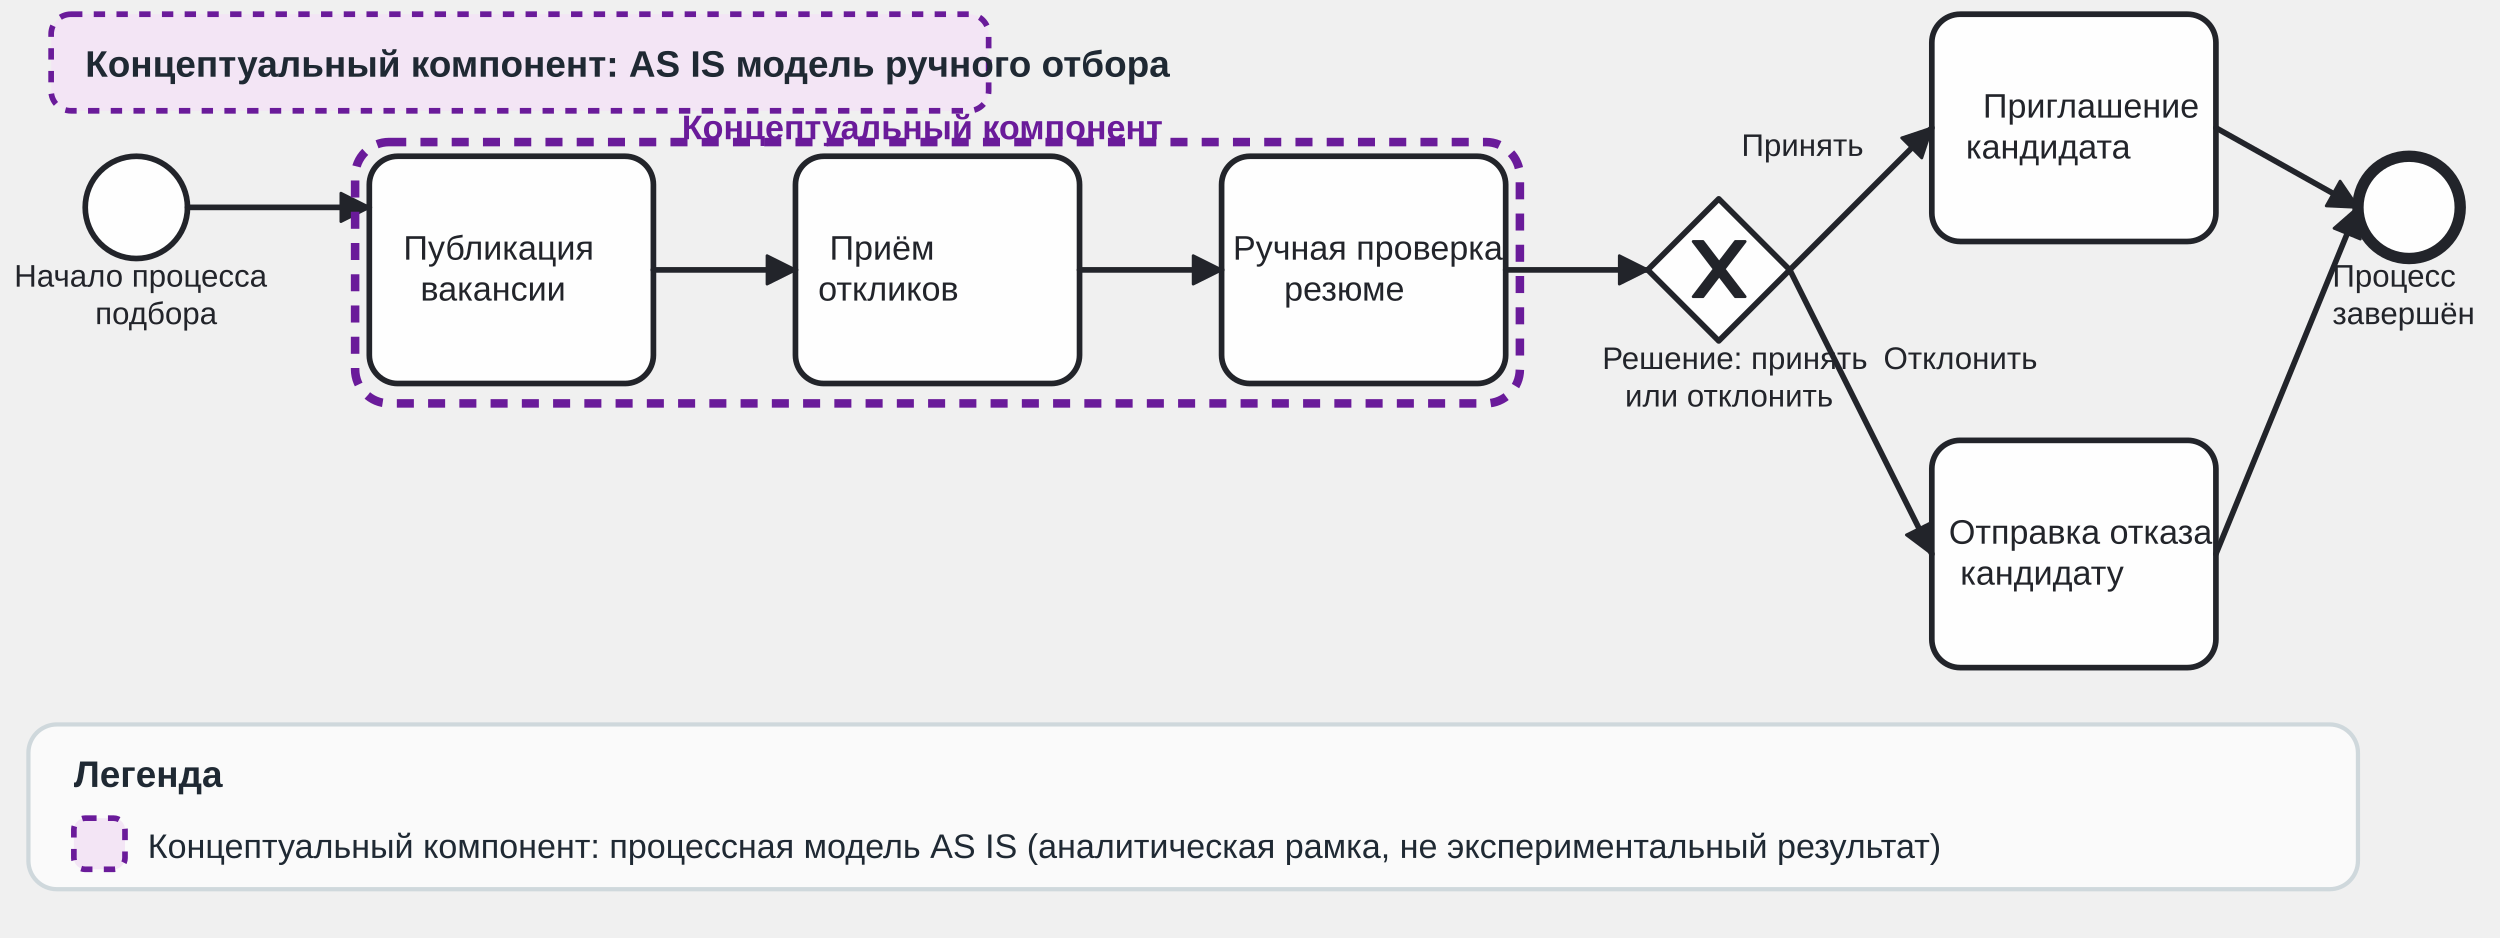
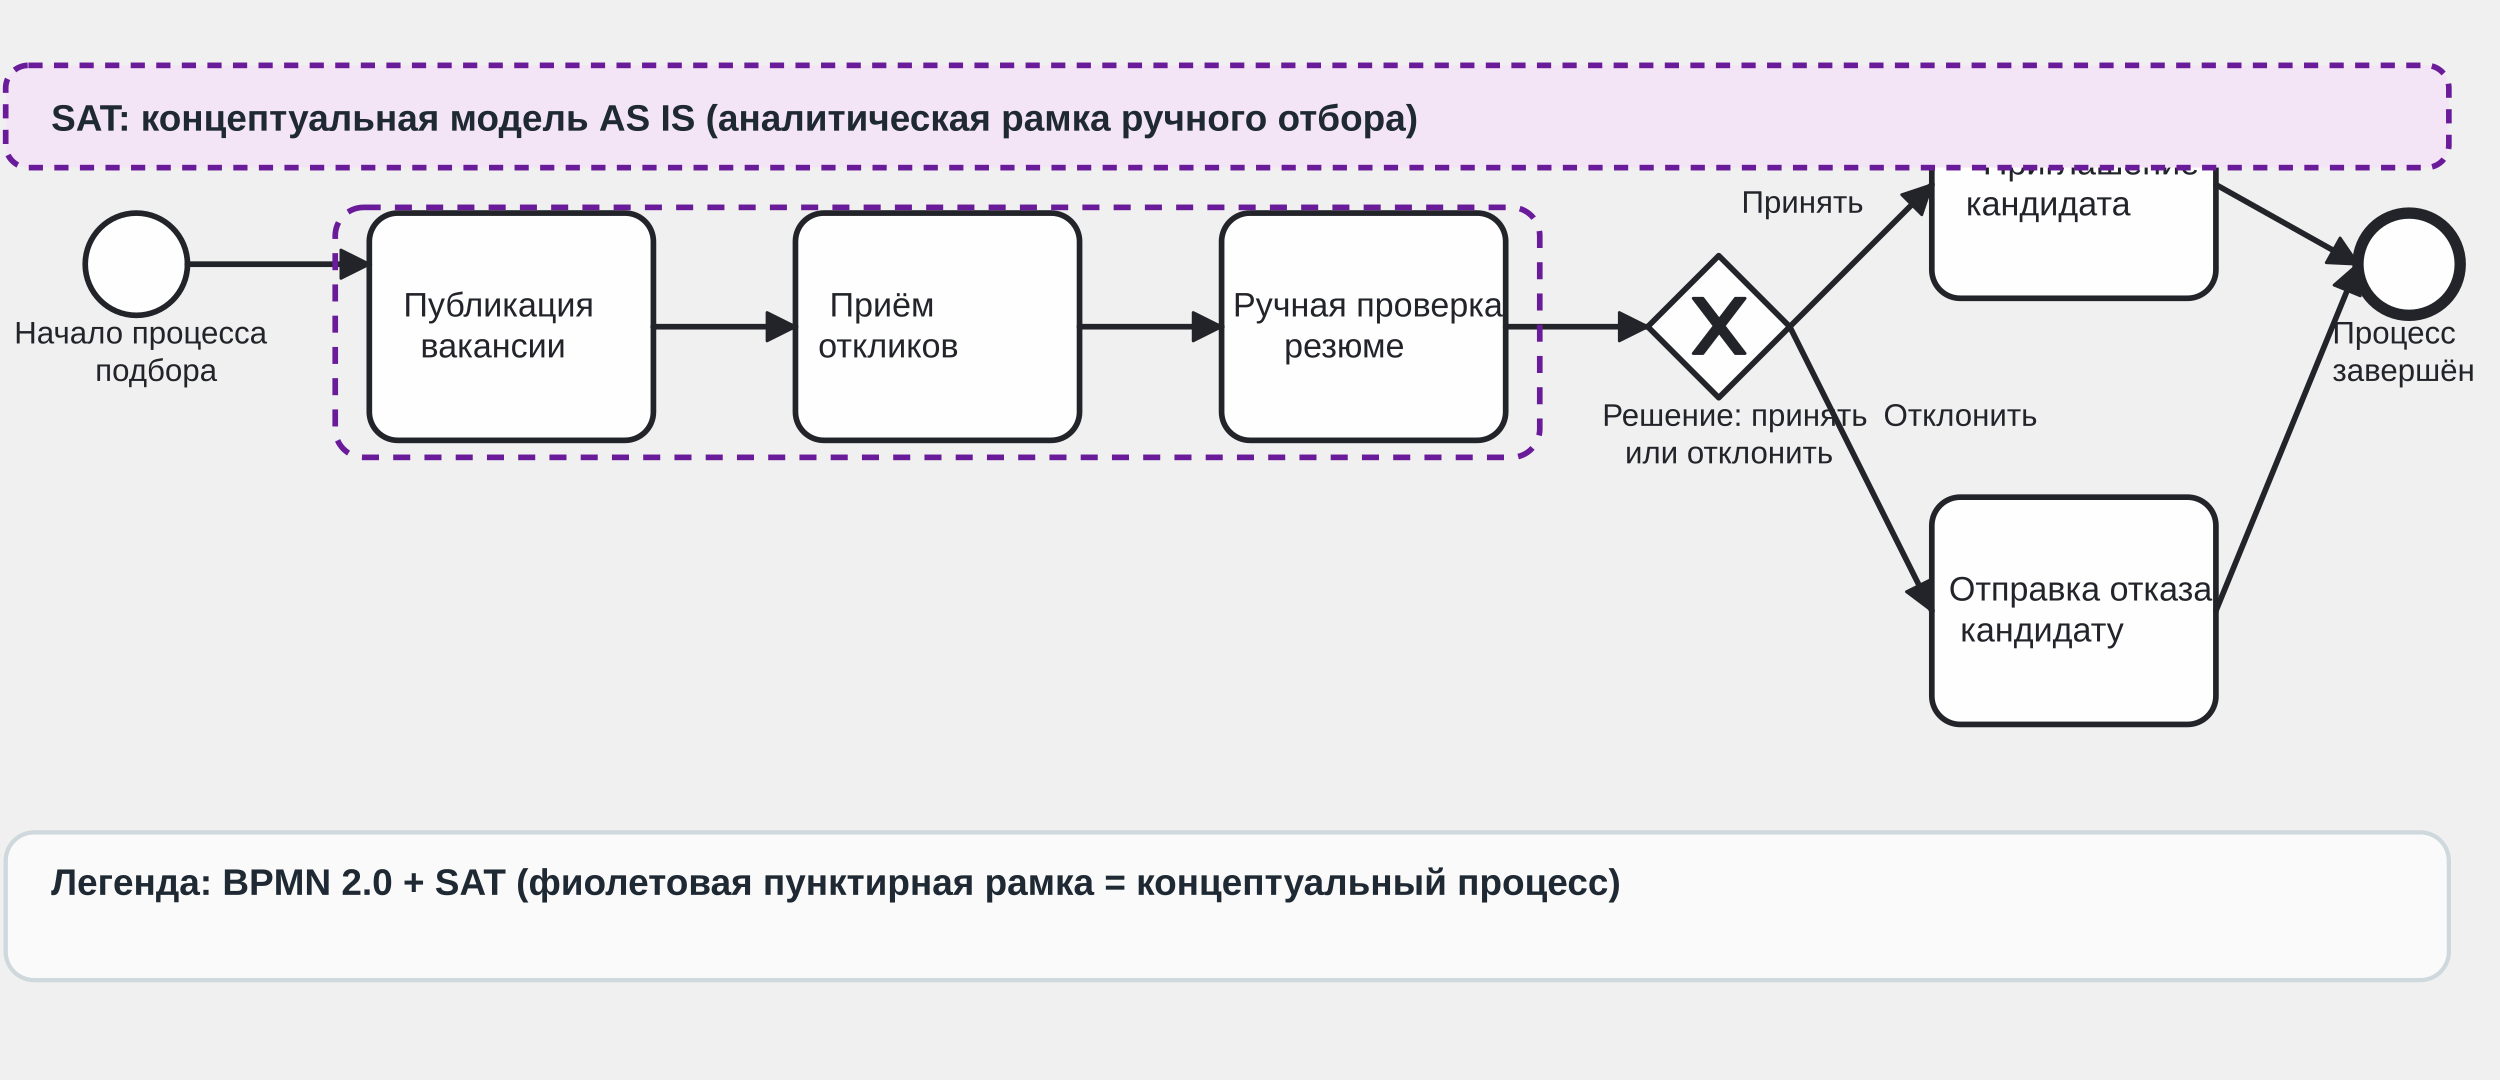
- <svg xmlns="http://www.w3.org/2000/svg" width="880" height="330" viewBox="70 45 880 330" version="1.1">
+ <svg xmlns="http://www.w3.org/2000/svg" width="880" height="380" viewBox="70 40 880 350" version="1.1">
  <defs>
    <pattern id="djs-grid-pattern-513434" width="10" height="10" patternUnits="userSpaceOnUse">
      <circle cx="0.5" cy="0.5" r="0.5" style="fill: rgb(204, 204, 204);" />
    </pattern>
  </defs>
  <g class="djs-group">
    <g class="djs-element djs-shape" data-element-id="StartEvent_1" style="display: block;" transform="matrix(1 0 0 1 100 100)">
      <g class="djs-visual">
        <circle cx="18" cy="18" r="18" style="stroke-linecap: round; stroke-linejoin: round; stroke: rgb(34, 36, 42); stroke-width: 2px; fill: white; fill-opacity: 0.95;" />
      </g>
      <rect class="djs-hit djs-hit-all" x="0" y="0" width="36" height="36" style="fill: none; stroke-opacity: 0; stroke: white; stroke-width: 15px;" />
      <circle cx="18" cy="18" r="23" class="djs-outline" style="fill: none;" />
    </g>
  </g>
  <g class="djs-group">
    <g class="djs-element djs-shape" data-element-id="StartEvent_1_label" style="display: block;" transform="matrix(1 0 0 1 75 136)">
      <g class="djs-visual">
        <text lineHeight="1.2" class="djs-label" style="font-family: Arial, sans-serif; font-size: 11px; font-weight: normal; fill: rgb(34, 36, 42);">
          <tspan x="0" y="9.9">Начало процесса</tspan>
          <tspan x="28.5" y="23.1">подбора</tspan>
        </text>
      </g>
      <rect class="djs-hit djs-hit-all" x="0" y="0" width="87" height="27" style="fill: none; stroke-opacity: 0; stroke: white; stroke-width: 15px;" />
      <rect x="-5" y="-5" rx="4" width="97" height="37" class="djs-outline" style="fill: none;" />
    </g>
  </g>
  <g class="djs-group">
    <g class="djs-element djs-shape" data-element-id="Task_1" style="display: block;" transform="matrix(1 0 0 1 200 100)">
      <g class="djs-visual">
        <rect x="0" y="0" width="100" height="80" rx="10" ry="10" style="stroke-linecap: round; stroke-linejoin: round; stroke: rgb(34, 36, 42); stroke-width: 2px; fill: white; fill-opacity: 0.95;" />
        <text lineHeight="1.2" class="djs-label" style="font-family: Arial, sans-serif; font-size: 12px; font-weight: normal; fill: rgb(34, 36, 42);">
          <tspan x="12" y="36.4">Публикация</tspan>
          <tspan x="18" y="50.8">вакансии</tspan>
        </text>
      </g>
      <rect class="djs-hit djs-hit-all" x="0" y="0" width="100" height="80" style="fill: none; stroke-opacity: 0; stroke: white; stroke-width: 15px;" />
      <rect x="-5" y="-5" rx="14" width="110" height="90" class="djs-outline" style="fill: none;" />
    </g>
  </g>
  <g class="djs-group">
    <g class="djs-element djs-shape" data-element-id="Task_2" style="display: block;" transform="matrix(1 0 0 1 350 100)">
      <g class="djs-visual">
        <rect x="0" y="0" width="100" height="80" rx="10" ry="10" style="stroke-linecap: round; stroke-linejoin: round; stroke: rgb(34, 36, 42); stroke-width: 2px; fill: white; fill-opacity: 0.95;" />
        <text lineHeight="1.2" class="djs-label" style="font-family: Arial, sans-serif; font-size: 12px; font-weight: normal; fill: rgb(34, 36, 42);">
          <tspan x="12" y="36.4">Приём</tspan>
          <tspan x="8" y="50.8">откликов</tspan>
        </text>
      </g>
      <rect class="djs-hit djs-hit-all" x="0" y="0" width="100" height="80" style="fill: none; stroke-opacity: 0; stroke: white; stroke-width: 15px;" />
      <rect x="-5" y="-5" rx="14" width="110" height="90" class="djs-outline" style="fill: none;" />
    </g>
  </g>
  <g class="djs-group">
    <g class="djs-element djs-shape" data-element-id="Task_3" style="display: block;" transform="matrix(1 0 0 1 500 100)">
      <g class="djs-visual">
        <rect x="0" y="0" width="100" height="80" rx="10" ry="10" style="stroke-linecap: round; stroke-linejoin: round; stroke: rgb(34, 36, 42); stroke-width: 2px; fill: white; fill-opacity: 0.95;" />
        <text lineHeight="1.2" class="djs-label" style="font-family: Arial, sans-serif; font-size: 12px; font-weight: normal; fill: rgb(34, 36, 42);">
          <tspan x="4" y="36.4">Ручная проверка</tspan>
          <tspan x="22" y="50.8">резюме</tspan>
        </text>
      </g>
      <rect class="djs-hit djs-hit-all" x="0" y="0" width="100" height="80" style="fill: none; stroke-opacity: 0; stroke: white; stroke-width: 15px;" />
      <rect x="-5" y="-5" rx="14" width="110" height="90" class="djs-outline" style="fill: none;" />
    </g>
  </g>
  <g class="djs-group">
    <g class="djs-element djs-shape" data-element-id="Gateway_1" style="display: block;" transform="matrix(1 0 0 1 650 115)">
      <g class="djs-visual">
        <polygon points="25,0 50,25 25,50 0,25" style="stroke-linecap: round; stroke-linejoin: round; stroke: rgb(34, 36, 42); stroke-width: 2px; fill: white; fill-opacity: 0.95;" />
        <path d="m 16,15 7.429,9.714 -7.429,9.714 3.429,0 5.714,-7.464 5.714,7.464 3.429,0 -7.429,-9.714 7.429,-9.714 -3.429,0 -5.714,7.464 -5.714,-7.464 -3.429,0 z" style="fill: rgb(34, 36, 42); stroke-linecap: round; stroke-linejoin: round; stroke: rgb(34, 36, 42); stroke-width: 1px;" />
      </g>
      <rect class="djs-hit djs-hit-all" x="0" y="0" width="50" height="50" style="fill: none; stroke-opacity: 0; stroke: white; stroke-width: 15px;" />
      <rect x="2" y="2" rx="4" width="46" height="46" class="djs-outline" style="transform-box: fill-box; transform: rotate(45deg); transform-origin: center center; fill: none;" />
    </g>
  </g>
  <g class="djs-group">
    <g class="djs-element djs-shape" data-element-id="Gateway_1_label" style="display: block;" transform="matrix(1 0 0 1 634 165)">
      <g class="djs-visual">
        <text lineHeight="1.2" class="djs-label" style="font-family: Arial, sans-serif; font-size: 11px; font-weight: normal; fill: rgb(34, 36, 42);">
          <tspan x="0" y="9.9">Решение: принять</tspan>
          <tspan x="8" y="23.1">или отклонить</tspan>
        </text>
      </g>
      <rect class="djs-hit djs-hit-all" x="0" y="0" width="83" height="27" style="fill: none; stroke-opacity: 0; stroke: white; stroke-width: 15px;" />
      <rect x="-5" y="-5" rx="4" width="93" height="37" class="djs-outline" style="fill: none;" />
    </g>
  </g>
  <g class="djs-group">
    <g class="djs-element djs-shape" data-element-id="Task_4" style="display: block;" transform="matrix(1 0 0 1 750 50)">
      <g class="djs-visual">
        <rect x="0" y="0" width="100" height="80" rx="10" ry="10" style="stroke-linecap: round; stroke-linejoin: round; stroke: rgb(34, 36, 42); stroke-width: 2px; fill: white; fill-opacity: 0.95;" />
        <text lineHeight="1.2" class="djs-label" style="font-family: Arial, sans-serif; font-size: 12px; font-weight: normal; fill: rgb(34, 36, 42);">
          <tspan x="18" y="36.4">Приглашение</tspan>
          <tspan x="12" y="50.8">кандидата</tspan>
        </text>
      </g>
      <rect class="djs-hit djs-hit-all" x="0" y="0" width="100" height="80" style="fill: none; stroke-opacity: 0; stroke: white; stroke-width: 15px;" />
      <rect x="-5" y="-5" rx="14" width="110" height="90" class="djs-outline" style="fill: none;" />
    </g>
  </g>
  <g class="djs-group">
    <g class="djs-element djs-shape" data-element-id="Task_5" style="display: block;" transform="matrix(1 0 0 1 750 200)">
      <g class="djs-visual">
        <rect x="0" y="0" width="100" height="80" rx="10" ry="10" style="stroke-linecap: round; stroke-linejoin: round; stroke: rgb(34, 36, 42); stroke-width: 2px; fill: white; fill-opacity: 0.95;" />
        <text lineHeight="1.2" class="djs-label" style="font-family: Arial, sans-serif; font-size: 12px; font-weight: normal; fill: rgb(34, 36, 42);">
          <tspan x="6" y="36.4">Отправка отказа</tspan>
          <tspan x="10" y="50.8">кандидату</tspan>
        </text>
      </g>
      <rect class="djs-hit djs-hit-all" x="0" y="0" width="100" height="80" style="fill: none; stroke-opacity: 0; stroke: white; stroke-width: 15px;" />
      <rect x="-5" y="-5" rx="14" width="110" height="90" class="djs-outline" style="fill: none;" />
    </g>
  </g>
  <g class="djs-group">
    <g class="djs-element djs-shape" data-element-id="EndEvent_1" style="display: block;" transform="matrix(1 0 0 1 900 100)">
      <g class="djs-visual">
        <circle cx="18" cy="18" r="18" style="stroke-linecap: round; stroke-linejoin: round; stroke: rgb(34, 36, 42); stroke-width: 4px; fill: white; fill-opacity: 0.95;" />
      </g>
      <rect class="djs-hit djs-hit-all" x="0" y="0" width="36" height="36" style="fill: none; stroke-opacity: 0; stroke: white; stroke-width: 15px;" />
      <circle cx="18" cy="18" r="24" class="djs-outline" style="fill: none;" />
    </g>
  </g>
  <g class="djs-group">
    <g class="djs-element djs-shape" data-element-id="EndEvent_1_label" style="display: block;" transform="matrix(1 0 0 1 891 136)">
      <g class="djs-visual">
        <text lineHeight="1.2" class="djs-label" style="font-family: Arial, sans-serif; font-size: 11px; font-weight: normal; fill: rgb(34, 36, 42);">
          <tspan x="0" y="9.9">Процесс</tspan>
          <tspan x="0" y="23.1">завершён</tspan>
        </text>
      </g>
      <rect class="djs-hit djs-hit-all" x="0" y="0" width="54" height="27" style="fill: none; stroke-opacity: 0; stroke: white; stroke-width: 15px;" />
      <rect x="-5" y="-5" rx="4" width="64" height="37" class="djs-outline" style="fill: none;" />
    </g>
  </g>
  <g class="djs-group">
    <g class="djs-element djs-connection" data-element-id="flow1" style="display: block;">
      <g class="djs-visual">
        <defs>
          <marker id="marker-93fi99wlrrlpr3lzdma5ale4z" viewBox="0 0 20 20" refX="11" refY="10" markerWidth="10" markerHeight="10" orient="auto">
            <path d="M 1 5 L 11 10 L 1 15 Z" style="stroke-linecap: round; stroke-linejoin: round; stroke: rgb(34, 36, 42); stroke-width: 1px; fill: rgb(34, 36, 42);" />
          </marker>
        </defs>
        <path data-corner-radius="5" style="fill: none; stroke-linecap: round; stroke-linejoin: round; stroke: rgb(34, 36, 42); stroke-width: 2px; marker-end: url('#marker-93fi99wlrrlpr3lzdma5ale4z');" d="M136,118L200,118" />
      </g>
      <path d="M136,118L200,118" class="djs-hit djs-hit-stroke" style="fill: none; stroke-opacity: 0; stroke: white; stroke-width: 15px;" />
      <rect x="131" y="113" rx="4" width="74" height="10" class="djs-outline" style="fill: none;" />
    </g>
  </g>
  <g class="djs-group">
    <g class="djs-element djs-connection" data-element-id="flow2" style="display: block;">
      <g class="djs-visual">
        <defs>
          <marker id="marker-12ljvd9ykc4oz8gtb871suoqa" viewBox="0 0 20 20" refX="11" refY="10" markerWidth="10" markerHeight="10" orient="auto">
            <path d="M 1 5 L 11 10 L 1 15 Z" style="stroke-linecap: round; stroke-linejoin: round; stroke: rgb(34, 36, 42); stroke-width: 1px; fill: rgb(34, 36, 42);" />
          </marker>
        </defs>
        <path data-corner-radius="5" style="fill: none; stroke-linecap: round; stroke-linejoin: round; stroke: rgb(34, 36, 42); stroke-width: 2px; marker-end: url('#marker-12ljvd9ykc4oz8gtb871suoqa');" d="M300,140L350,140" />
      </g>
      <path d="M300,140L350,140" class="djs-hit djs-hit-stroke" style="fill: none; stroke-opacity: 0; stroke: white; stroke-width: 15px;" />
      <rect x="295" y="135" rx="4" width="60" height="10" class="djs-outline" style="fill: none;" />
    </g>
  </g>
  <g class="djs-group">
    <g class="djs-element djs-connection" data-element-id="flow3" style="display: block;">
      <g class="djs-visual">
        <defs>
          <marker id="marker-9xs6rjbr59nakxc93tlt88u0r" viewBox="0 0 20 20" refX="11" refY="10" markerWidth="10" markerHeight="10" orient="auto">
            <path d="M 1 5 L 11 10 L 1 15 Z" style="stroke-linecap: round; stroke-linejoin: round; stroke: rgb(34, 36, 42); stroke-width: 1px; fill: rgb(34, 36, 42);" />
          </marker>
        </defs>
        <path data-corner-radius="5" style="fill: none; stroke-linecap: round; stroke-linejoin: round; stroke: rgb(34, 36, 42); stroke-width: 2px; marker-end: url('#marker-9xs6rjbr59nakxc93tlt88u0r');" d="M450,140L500,140" />
      </g>
      <path d="M450,140L500,140" class="djs-hit djs-hit-stroke" style="fill: none; stroke-opacity: 0; stroke: white; stroke-width: 15px;" />
      <rect x="445" y="135" rx="4" width="60" height="10" class="djs-outline" style="fill: none;" />
    </g>
  </g>
  <g class="djs-group">
    <g class="djs-element djs-connection" data-element-id="flow4" style="display: block;">
      <g class="djs-visual">
        <defs>
          <marker id="marker-cag2kmfwhqkwhvebjukr8im2j" viewBox="0 0 20 20" refX="11" refY="10" markerWidth="10" markerHeight="10" orient="auto">
            <path d="M 1 5 L 11 10 L 1 15 Z" style="stroke-linecap: round; stroke-linejoin: round; stroke: rgb(34, 36, 42); stroke-width: 1px; fill: rgb(34, 36, 42);" />
          </marker>
        </defs>
        <path data-corner-radius="5" style="fill: none; stroke-linecap: round; stroke-linejoin: round; stroke: rgb(34, 36, 42); stroke-width: 2px; marker-end: url('#marker-cag2kmfwhqkwhvebjukr8im2j');" d="M600,140L650,140" />
      </g>
      <path d="M600,140L650,140" class="djs-hit djs-hit-stroke" style="fill: none; stroke-opacity: 0; stroke: white; stroke-width: 15px;" />
      <rect x="595" y="135" rx="4" width="60" height="10" class="djs-outline" style="fill: none;" />
    </g>
  </g>
  <g class="djs-group">
    <g class="djs-element djs-connection" data-element-id="flow5" style="display: block;">
      <g class="djs-visual">
        <defs>
          <marker id="marker-29p3xqk8cjpwdv9ka6h4j2q2r" viewBox="0 0 20 20" refX="11" refY="10" markerWidth="10" markerHeight="10" orient="auto">
            <path d="M 1 5 L 11 10 L 1 15 Z" style="stroke-linecap: round; stroke-linejoin: round; stroke: rgb(34, 36, 42); stroke-width: 1px; fill: rgb(34, 36, 42);" />
          </marker>
        </defs>
        <path data-corner-radius="5" style="fill: none; stroke-linecap: round; stroke-linejoin: round; stroke: rgb(34, 36, 42); stroke-width: 2px; marker-end: url('#marker-29p3xqk8cjpwdv9ka6h4j2q2r');" d="M700,140L750,90" />
      </g>
      <path d="M700,140L750,90" class="djs-hit djs-hit-stroke" style="fill: none; stroke-opacity: 0; stroke: white; stroke-width: 15px;" />
      <rect x="695" y="85" rx="4" width="60" height="60" class="djs-outline" style="fill: none;" />
    </g>
  </g>
  <g class="djs-group">
    <g class="djs-element djs-connection" data-element-id="flow6" style="display: block;">
      <g class="djs-visual">
        <defs>
          <marker id="marker-6303f5kapkjqwl4nrv131zvmb" viewBox="0 0 20 20" refX="11" refY="10" markerWidth="10" markerHeight="10" orient="auto">
            <path d="M 1 5 L 11 10 L 1 15 Z" style="stroke-linecap: round; stroke-linejoin: round; stroke: rgb(34, 36, 42); stroke-width: 1px; fill: rgb(34, 36, 42);" />
          </marker>
        </defs>
        <path data-corner-radius="5" style="fill: none; stroke-linecap: round; stroke-linejoin: round; stroke: rgb(34, 36, 42); stroke-width: 2px; marker-end: url('#marker-6303f5kapkjqwl4nrv131zvmb');" d="M700,140L750,240" />
      </g>
      <path d="M700,140L750,240" class="djs-hit djs-hit-stroke" style="fill: none; stroke-opacity: 0; stroke: white; stroke-width: 15px;" />
      <rect x="695" y="135" rx="4" width="60" height="110" class="djs-outline" style="fill: none;" />
    </g>
  </g>
  <g class="djs-group">
    <g class="djs-element djs-connection" data-element-id="flow7" style="display: block;">
      <g class="djs-visual">
        <defs>
          <marker id="marker-861hgdecrn0lncl1st7kvx0z0" viewBox="0 0 20 20" refX="11" refY="10" markerWidth="10" markerHeight="10" orient="auto">
            <path d="M 1 5 L 11 10 L 1 15 Z" style="stroke-linecap: round; stroke-linejoin: round; stroke: rgb(34, 36, 42); stroke-width: 1px; fill: rgb(34, 36, 42);" />
          </marker>
        </defs>
        <path data-corner-radius="5" style="fill: none; stroke-linecap: round; stroke-linejoin: round; stroke: rgb(34, 36, 42); stroke-width: 2px; marker-end: url('#marker-861hgdecrn0lncl1st7kvx0z0');" d="M850,90L900,118" />
      </g>
      <path d="M850,90L900,118" class="djs-hit djs-hit-stroke" style="fill: none; stroke-opacity: 0; stroke: white; stroke-width: 15px;" />
      <rect x="845" y="85" rx="4" width="60" height="38" class="djs-outline" style="fill: none;" />
    </g>
  </g>
  <g class="djs-group">
    <g class="djs-element djs-connection" data-element-id="flow8" style="display: block;">
      <g class="djs-visual">
        <defs>
          <marker id="marker-66rfbwge6vufc9f70kbwqdav5" viewBox="0 0 20 20" refX="11" refY="10" markerWidth="10" markerHeight="10" orient="auto">
            <path d="M 1 5 L 11 10 L 1 15 Z" style="stroke-linecap: round; stroke-linejoin: round; stroke: rgb(34, 36, 42); stroke-width: 1px; fill: rgb(34, 36, 42);" />
          </marker>
        </defs>
        <path data-corner-radius="5" style="fill: none; stroke-linecap: round; stroke-linejoin: round; stroke: rgb(34, 36, 42); stroke-width: 2px; marker-end: url('#marker-66rfbwge6vufc9f70kbwqdav5');" d="M850,240L900,118" />
      </g>
      <path d="M850,240L900,118" class="djs-hit djs-hit-stroke" style="fill: none; stroke-opacity: 0; stroke: white; stroke-width: 15px;" />
      <rect x="845" y="113" rx="4" width="60" height="132" class="djs-outline" style="fill: none;" />
    </g>
  </g>
  <g class="djs-group">
    <g class="djs-element djs-shape" data-element-id="flow6_label" style="display: block;" transform="matrix(1 0 0 1 733 165)">
      <g class="djs-visual">
        <text lineHeight="1.2" class="djs-label" style="font-family: Arial, sans-serif; font-size: 11px; font-weight: normal; fill: rgb(34, 36, 42);">
          <tspan x="0" y="9.9">Отклонить</tspan>
        </text>
      </g>
      <rect class="djs-hit djs-hit-all" x="0" y="0" width="33" height="14" style="fill: none; stroke-opacity: 0; stroke: white; stroke-width: 15px;" />
      <rect x="-5" y="-5" rx="4" width="43" height="24" class="djs-outline" style="fill: none;" />
    </g>
  </g>
  <g class="djs-group">
    <g class="djs-element djs-shape" data-element-id="flow5_label" style="display: block;" transform="matrix(1 0 0 1 683 90)">
      <g class="djs-visual">
        <text lineHeight="1.2" class="djs-label" style="font-family: Arial, sans-serif; font-size: 11px; font-weight: normal; fill: rgb(34, 36, 42);">
          <tspan x="0" y="9.9">Принять</tspan>
        </text>
      </g>
      <rect class="djs-hit djs-hit-all" x="0" y="0" width="34" height="14" style="fill: none; stroke-opacity: 0; stroke: white; stroke-width: 15px;" />
      <rect x="-5" y="-5" rx="4" width="44" height="24" class="djs-outline" style="fill: none;" />
    </g>
  </g>
  <g id="status-markup-as-is" font-family="Arial, sans-serif">
-     <rect x="88" y="50" width="330" height="34" rx="7" fill="#f3e5f5" stroke="#6a1b9a" stroke-width="2" stroke-dasharray="4 4" />
-     <text x="100" y="72" font-size="13" font-weight="700" fill="#1f2933">Концептуальный компонент: AS IS модель ручного отбора</text>
-     <rect x="195" y="95" width="410" height="92" rx="12" fill="none" stroke="#6a1b9a" stroke-width="3" stroke-dasharray="6 5" />
-     <text x="310" y="94" font-size="12" font-weight="700" fill="#6a1b9a">Концептуальный компонент</text>
-     <rect x="80" y="300" width="820" height="58" rx="10" fill="#fafafa" stroke="#cfd8dc" stroke-width="1.5" />
-     <text x="96" y="322" font-size="13" font-weight="700" fill="#1f2933">Легенда</text>
-     <rect x="96" y="333" width="18" height="18" rx="4" fill="#f3e5f5" stroke="#6a1b9a" stroke-width="2" stroke-dasharray="4 4" />
-     <text x="122" y="347" font-size="12" fill="#1f2933">Концептуальный компонент: процессная модель AS IS (аналитическая рамка, не экспериментальный результат)</text>
+     <rect x="72" y="48" width="860" height="36" rx="8" fill="#f3e5f5" stroke="#6a1b9a" stroke-width="2" stroke-dasharray="5 4" />
+     <text x="88" y="71" font-size="13" font-weight="700" fill="#1f2933">SAT: концептуальная модель AS IS (аналитическая рамка ручного отбора)</text>
+     <rect x="188" y="98" width="424" height="88" rx="10" fill="none" stroke="#6a1b9a" stroke-width="2" stroke-dasharray="6 5" />
+     <rect x="72" y="318" width="860" height="52" rx="10" fill="#fafafa" stroke="#cfd8dc" stroke-width="1.5" />
+     <text x="88" y="340" font-size="13" font-weight="700" fill="#1f2933">Легенда: BPMN 2.0 + SAT (фиолетовая пунктирная рамка = концептуальный процесс)</text>
  </g>
</svg>
